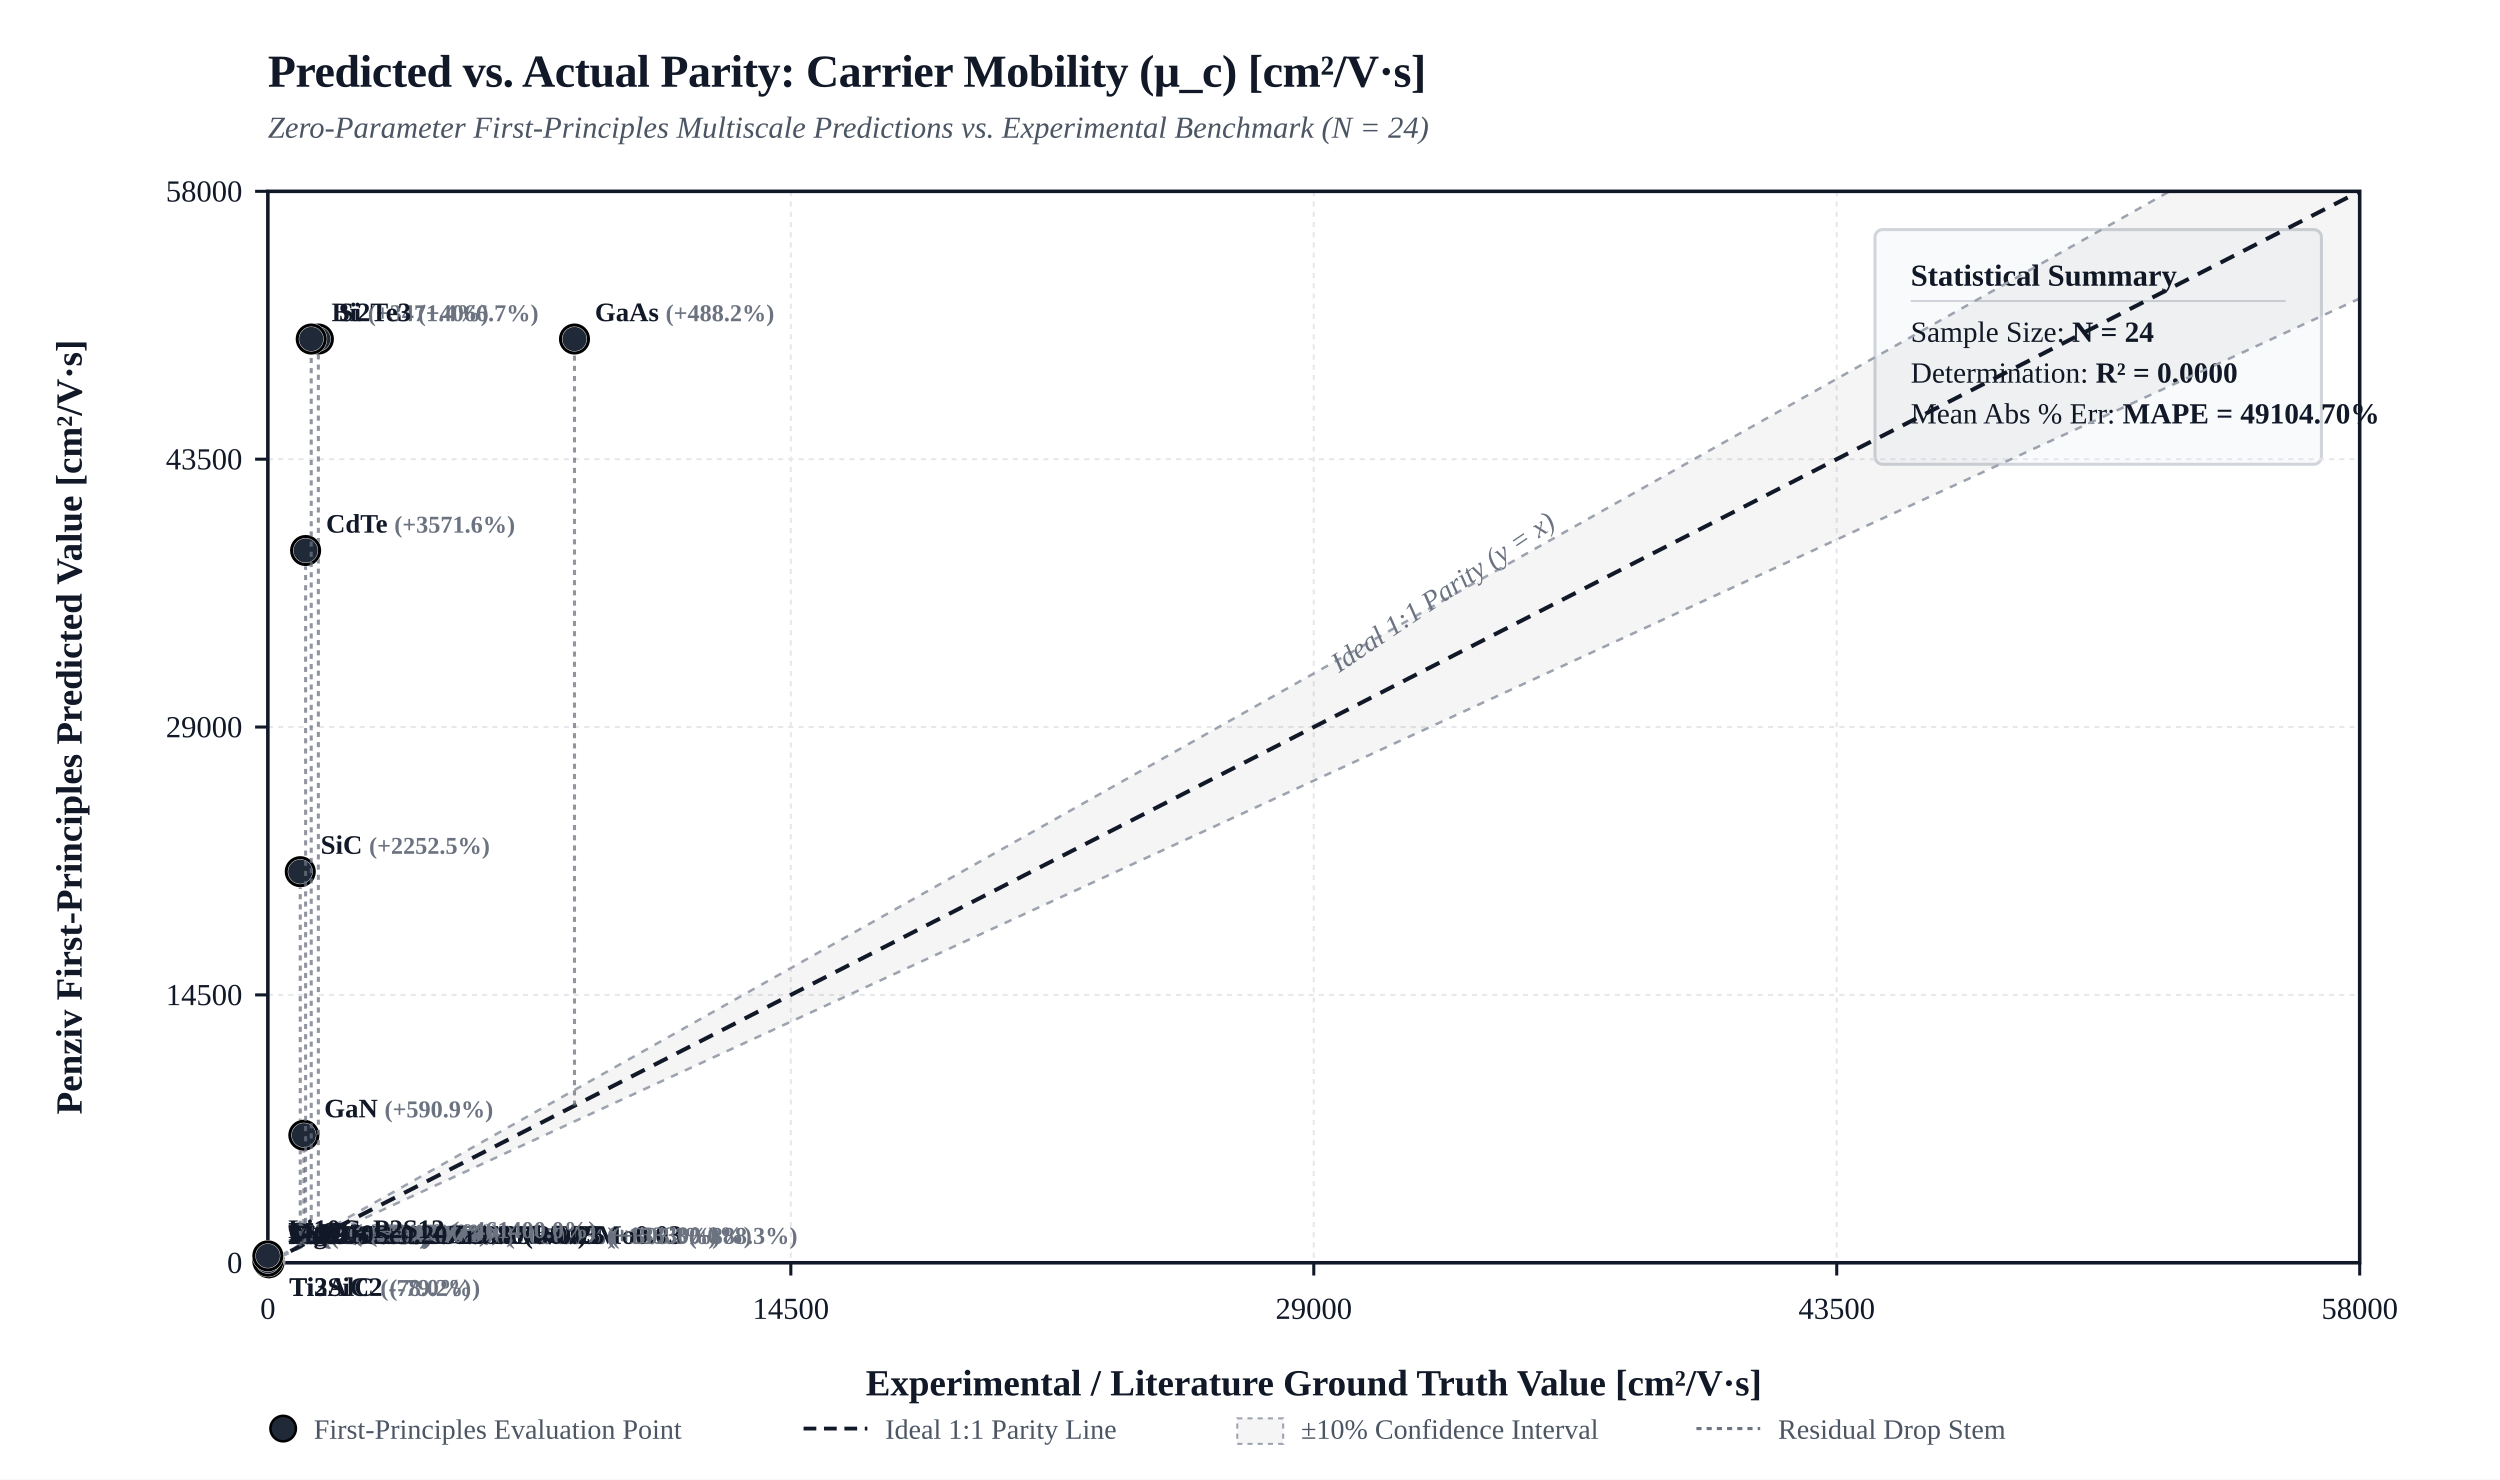
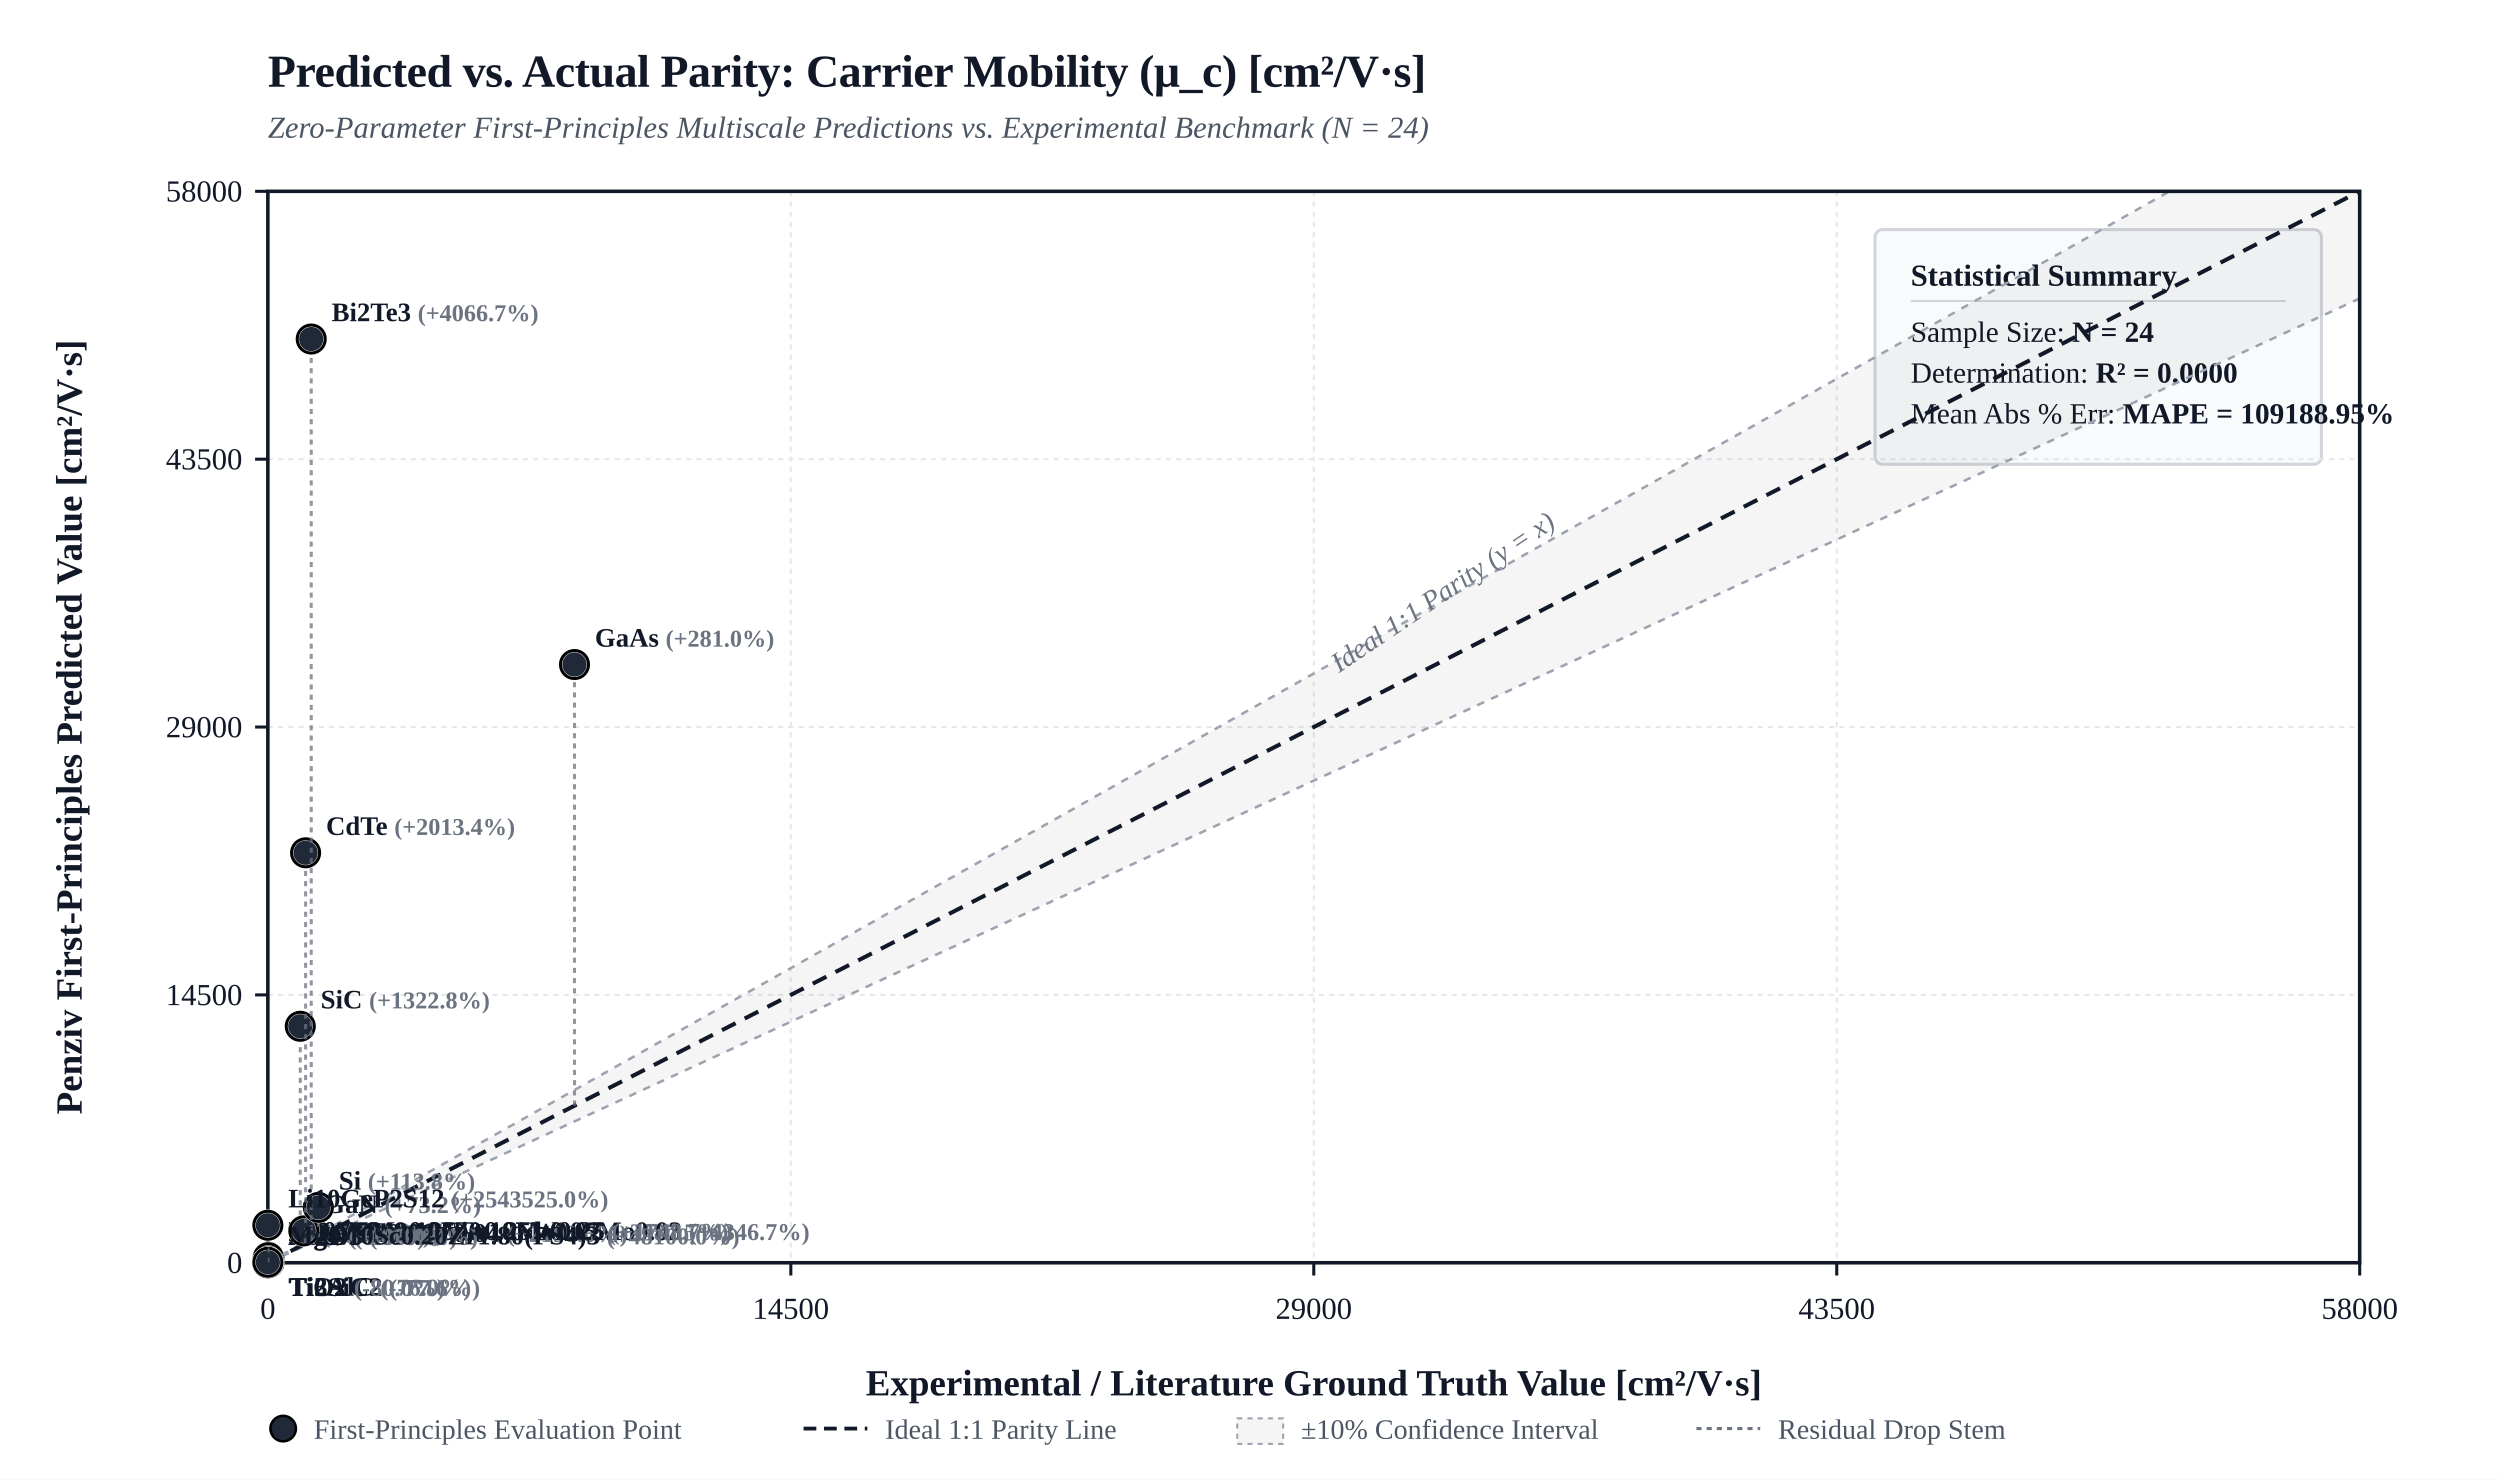
<svg xmlns="http://www.w3.org/2000/svg" viewBox="0 0 980 580" width="100%" height="auto" style="background-color: #FFFFFF; border: 1px solid #E5E7EB; border-radius: 4px; font-family: 'Times New Roman', Times, 'DejaVu Serif', 'TeX Gyre Termes', Georgia, serif;">
  <defs>
    <clipPath id="plotClip">
      <rect x="105" y="75" width="820" height="420" />
    </clipPath>
  </defs>
  <rect x="0" y="0" width="980" height="580" fill="#FFFFFF" />
  <text x="105" y="34" fill="#111827" font-size="18" font-weight="bold" letter-spacing="-0.01em">Predicted vs. Actual Parity: Carrier Mobility (μ_c) [cm²/V·s]</text>
  <text x="105" y="54" fill="#4B5563" font-size="12" font-style="italic">Zero-Parameter First-Principles Multiscale Predictions vs. Experimental Benchmark (N = 24)</text>
  <g transform="translate(735, 90)">
    <rect width="175" height="92" rx="3" fill="#F9FAFB" stroke="#D1D5DB" stroke-width="1.2" />
    <text x="14" y="22" fill="#111827" font-size="12" font-weight="bold">Statistical Summary</text>
    <line x1="14" y1="28" x2="161" y2="28" stroke="#D1D5DB" stroke-width="0.8" />
    <text x="14" y="44" fill="#111827" font-size="11.5">Sample Size: <tspan font-weight="bold">N = 24</tspan>
    </text>
    <text x="14" y="60" fill="#111827" font-size="11.5">Determination: <tspan font-weight="bold">R² = 0.0000</tspan>
    </text>
-     <text x="14" y="76" fill="#111827" font-size="11.5">Mean Abs % Err: <tspan font-weight="bold">MAPE = 49104.70%</tspan>
+     <text x="14" y="76" fill="#111827" font-size="11.5">Mean Abs % Err: <tspan font-weight="bold">MAPE = 109188.95%</tspan>
    </text>
  </g>
  <line x1="105.0" y1="75" x2="105.0" y2="495" stroke="#E5E7EB" stroke-width="0.8" stroke-dasharray="2,2" />
  <line x1="105" y1="495.0" x2="925" y2="495.0" stroke="#E5E7EB" stroke-width="0.8" stroke-dasharray="2,2" />
  <line x1="100" y1="495.0" x2="105" y2="495.0" stroke="#111827" stroke-width="1.2" />
  <text x="95" y="499.0" fill="#111827" font-size="12" font-weight="500" text-anchor="end">0</text>
  <line x1="105.0" y1="495" x2="105.0" y2="500" stroke="#111827" stroke-width="1.2" />
  <text x="105.0" y="517.0" fill="#111827" font-size="12" font-weight="500" text-anchor="middle">0</text>
  <line x1="310.0" y1="75" x2="310.0" y2="495" stroke="#E5E7EB" stroke-width="0.8" stroke-dasharray="2,2" />
  <line x1="105" y1="390.0" x2="925" y2="390.0" stroke="#E5E7EB" stroke-width="0.8" stroke-dasharray="2,2" />
  <line x1="100" y1="390.0" x2="105" y2="390.0" stroke="#111827" stroke-width="1.2" />
  <text x="95" y="394.0" fill="#111827" font-size="12" font-weight="500" text-anchor="end">14500</text>
  <line x1="310.0" y1="495" x2="310.0" y2="500" stroke="#111827" stroke-width="1.2" />
  <text x="310.0" y="517.0" fill="#111827" font-size="12" font-weight="500" text-anchor="middle">14500</text>
  <line x1="515.0" y1="75" x2="515.0" y2="495" stroke="#E5E7EB" stroke-width="0.8" stroke-dasharray="2,2" />
  <line x1="105" y1="285.0" x2="925" y2="285.0" stroke="#E5E7EB" stroke-width="0.8" stroke-dasharray="2,2" />
  <line x1="100" y1="285.0" x2="105" y2="285.0" stroke="#111827" stroke-width="1.2" />
  <text x="95" y="289.0" fill="#111827" font-size="12" font-weight="500" text-anchor="end">29000</text>
  <line x1="515.0" y1="495" x2="515.0" y2="500" stroke="#111827" stroke-width="1.2" />
  <text x="515.0" y="517.0" fill="#111827" font-size="12" font-weight="500" text-anchor="middle">29000</text>
  <line x1="720.0" y1="75" x2="720.0" y2="495" stroke="#E5E7EB" stroke-width="0.8" stroke-dasharray="2,2" />
  <line x1="105" y1="180.0" x2="925" y2="180.0" stroke="#E5E7EB" stroke-width="0.8" stroke-dasharray="2,2" />
  <line x1="100" y1="180.0" x2="105" y2="180.0" stroke="#111827" stroke-width="1.2" />
  <text x="95" y="184.0" fill="#111827" font-size="12" font-weight="500" text-anchor="end">43500</text>
  <line x1="720.0" y1="495" x2="720.0" y2="500" stroke="#111827" stroke-width="1.2" />
  <text x="720.0" y="517.0" fill="#111827" font-size="12" font-weight="500" text-anchor="middle">43500</text>
  <line x1="925.0" y1="75" x2="925.0" y2="495" stroke="#E5E7EB" stroke-width="0.8" stroke-dasharray="2,2" />
  <line x1="105" y1="75.0" x2="925" y2="75.0" stroke="#E5E7EB" stroke-width="0.8" stroke-dasharray="2,2" />
  <line x1="100" y1="75.0" x2="105" y2="75.0" stroke="#111827" stroke-width="1.2" />
  <text x="95" y="79.0" fill="#111827" font-size="12" font-weight="500" text-anchor="end">58000</text>
  <line x1="925.0" y1="495" x2="925.0" y2="500" stroke="#111827" stroke-width="1.2" />
  <text x="925.0" y="517.0" fill="#111827" font-size="12" font-weight="500" text-anchor="middle">58000</text>
  <polygon points="105.0,495.0 925.0,33.0 925.0,117.0 105.0,495.0" fill="rgba(0, 0, 0, 0.04)" clip-path="url(#plotClip)" />
  <line x1="105.0" y1="495.0" x2="925.0" y2="33.0" stroke="#9CA3AF" stroke-width="1.0" stroke-dasharray="3,3" clip-path="url(#plotClip)" />
  <line x1="105.0" y1="495.0" x2="925.0" y2="117.0" stroke="#9CA3AF" stroke-width="1.0" stroke-dasharray="3,3" clip-path="url(#plotClip)" />
  <line x1="105.0" y1="495.0" x2="925.0" y2="75.0" stroke="#111827" stroke-width="1.6" stroke-dasharray="6,4" clip-path="url(#plotClip)" />
  <text x="535.0" y="273.0" fill="#6B7280" font-size="11" font-style="italic" transform="rotate(-34 515.0 285.0)">Ideal 1:1 Parity (y = x)</text>
  <rect x="105" y="75" width="820" height="420" fill="none" stroke="#111827" stroke-width="1.4" />
  <text x="515.0" y="547.0" fill="#111827" font-size="14.5" font-weight="bold" text-anchor="middle">Experimental / Literature Ground Truth Value [cm²/V·s]</text>
  <text x="32" y="285.0" fill="#111827" font-size="14.5" font-weight="bold" text-anchor="middle" transform="rotate(-90 32 285.0)">Penziv First-Principles Predicted Value [cm²/V·s]</text>
-   <line x1="105.6" y1="494.7" x2="105.6" y2="494.6" stroke="#6B7280" stroke-width="1.2" stroke-dasharray="2,2" opacity="0.75" clip-path="url(#plotClip)" />
-   <circle cx="105.6" cy="494.6" r="5.5" fill="#1F2937" stroke="#FFFFFF" stroke-width="1.5" />
-   <circle cx="105.6" cy="494.6" r="5.5" fill="none" stroke="#000000" stroke-width="1.2" />
-   <text x="113.6" y="487.6" fill="#111827" font-size="10.5" font-weight="600" text-anchor="start">Cu <tspan fill="#6B7280" font-size="9.5">(+26.0%)</tspan>
+   <line x1="105.6" y1="494.7" x2="105.6" y2="493.5" stroke="#6B7280" stroke-width="1.2" stroke-dasharray="2,2" opacity="0.75" clip-path="url(#plotClip)" />
+   <circle cx="105.6" cy="493.5" r="5.5" fill="#1F2937" stroke="#FFFFFF" stroke-width="1.5" />
+   <circle cx="105.6" cy="493.5" r="5.5" fill="none" stroke="#000000" stroke-width="1.2" />
+   <text x="113.6" y="486.5" fill="#111827" font-size="10.5" font-weight="600" text-anchor="start">Cu <tspan fill="#6B7280" font-size="9.5">(+363.4%)</tspan>
  </text>
-   <line x1="105.2" y1="494.9" x2="105.2" y2="494.7" stroke="#6B7280" stroke-width="1.2" stroke-dasharray="2,2" opacity="0.75" clip-path="url(#plotClip)" />
-   <circle cx="105.2" cy="494.7" r="5.5" fill="#1F2937" stroke="#FFFFFF" stroke-width="1.5" />
-   <circle cx="105.2" cy="494.7" r="5.5" fill="none" stroke="#000000" stroke-width="1.2" />
-   <text x="113.2" y="487.7" fill="#111827" font-size="10.5" font-weight="600" text-anchor="start">Al <tspan fill="#6B7280" font-size="9.5">(+259.2%)</tspan>
+   <line x1="105.2" y1="494.9" x2="105.2" y2="494.2" stroke="#6B7280" stroke-width="1.2" stroke-dasharray="2,2" opacity="0.75" clip-path="url(#plotClip)" />
+   <circle cx="105.2" cy="494.2" r="5.5" fill="#1F2937" stroke="#FFFFFF" stroke-width="1.5" />
+   <circle cx="105.2" cy="494.2" r="5.5" fill="none" stroke="#000000" stroke-width="1.2" />
+   <text x="113.2" y="487.2" fill="#111827" font-size="10.5" font-weight="600" text-anchor="start">Al <tspan fill="#6B7280" font-size="9.5">(+800.0%)</tspan>
  </text>
-   <line x1="105.1" y1="494.9" x2="105.1" y2="494.6" stroke="#6B7280" stroke-width="1.2" stroke-dasharray="2,2" opacity="0.75" clip-path="url(#plotClip)" />
-   <circle cx="105.1" cy="494.6" r="5.5" fill="#1F2937" stroke="#FFFFFF" stroke-width="1.5" />
-   <circle cx="105.1" cy="494.6" r="5.5" fill="none" stroke="#000000" stroke-width="1.2" />
-   <text x="113.1" y="487.6" fill="#111827" font-size="10.5" font-weight="600" text-anchor="start">Ni <tspan fill="#6B7280" font-size="9.5">(+453.0%)</tspan>
+   <line x1="105.1" y1="494.9" x2="105.1" y2="493.5" stroke="#6B7280" stroke-width="1.2" stroke-dasharray="2,2" opacity="0.75" clip-path="url(#plotClip)" />
+   <circle cx="105.1" cy="493.5" r="5.5" fill="#1F2937" stroke="#FFFFFF" stroke-width="1.5" />
+   <circle cx="105.1" cy="493.5" r="5.5" fill="none" stroke="#000000" stroke-width="1.2" />
+   <text x="113.1" y="486.5" fill="#111827" font-size="10.5" font-weight="600" text-anchor="start">Ni <tspan fill="#6B7280" font-size="9.5">(+1952.0%)</tspan>
  </text>
-   <line x1="105.1" y1="494.9" x2="105.1" y2="494.6" stroke="#6B7280" stroke-width="1.2" stroke-dasharray="2,2" opacity="0.75" clip-path="url(#plotClip)" />
-   <circle cx="105.1" cy="494.6" r="5.5" fill="#1F2937" stroke="#FFFFFF" stroke-width="1.5" />
-   <circle cx="105.1" cy="494.6" r="5.5" fill="none" stroke="#000000" stroke-width="1.2" />
-   <text x="113.1" y="487.6" fill="#111827" font-size="10.5" font-weight="600" text-anchor="start">Ti <tspan fill="#6B7280" font-size="9.5">(+534.1%)</tspan>
+   <line x1="105.1" y1="494.9" x2="105.1" y2="493.7" stroke="#6B7280" stroke-width="1.2" stroke-dasharray="2,2" opacity="0.75" clip-path="url(#plotClip)" />
+   <circle cx="105.1" cy="493.7" r="5.5" fill="#1F2937" stroke="#FFFFFF" stroke-width="1.5" />
+   <circle cx="105.1" cy="493.7" r="5.5" fill="none" stroke="#000000" stroke-width="1.2" />
+   <text x="113.1" y="486.7" fill="#111827" font-size="10.5" font-weight="600" text-anchor="start">Ti <tspan fill="#6B7280" font-size="9.5">(+1932.9%)</tspan>
  </text>
-   <line x1="105.2" y1="494.9" x2="105.2" y2="494.6" stroke="#6B7280" stroke-width="1.2" stroke-dasharray="2,2" opacity="0.75" clip-path="url(#plotClip)" />
-   <circle cx="105.2" cy="494.6" r="5.5" fill="#1F2937" stroke="#FFFFFF" stroke-width="1.5" />
-   <circle cx="105.2" cy="494.6" r="5.5" fill="none" stroke="#000000" stroke-width="1.2" />
-   <text x="113.2" y="487.6" fill="#111827" font-size="10.5" font-weight="600" text-anchor="start">W <tspan fill="#6B7280" font-size="9.5">(+333.6%)</tspan>
+   <line x1="105.2" y1="494.9" x2="105.2" y2="492.9" stroke="#6B7280" stroke-width="1.2" stroke-dasharray="2,2" opacity="0.75" clip-path="url(#plotClip)" />
+   <circle cx="105.2" cy="492.9" r="5.5" fill="#1F2937" stroke="#FFFFFF" stroke-width="1.5" />
+   <circle cx="105.2" cy="492.9" r="5.5" fill="none" stroke="#000000" stroke-width="1.2" />
+   <text x="113.2" y="485.9" fill="#111827" font-size="10.5" font-weight="600" text-anchor="start">W <tspan fill="#6B7280" font-size="9.5">(+2020.0%)</tspan>
  </text>
-   <line x1="105.1" y1="494.9" x2="105.1" y2="494.6" stroke="#6B7280" stroke-width="1.2" stroke-dasharray="2,2" opacity="0.75" clip-path="url(#plotClip)" />
-   <circle cx="105.1" cy="494.6" r="5.5" fill="#1F2937" stroke="#FFFFFF" stroke-width="1.5" />
-   <circle cx="105.1" cy="494.6" r="5.5" fill="none" stroke="#000000" stroke-width="1.2" />
-   <text x="113.1" y="487.6" fill="#111827" font-size="10.5" font-weight="600" text-anchor="start">Fe <tspan fill="#6B7280" font-size="9.5">(+525.6%)</tspan>
+   <line x1="105.1" y1="494.9" x2="105.1" y2="493.5" stroke="#6B7280" stroke-width="1.2" stroke-dasharray="2,2" opacity="0.75" clip-path="url(#plotClip)" />
+   <circle cx="105.1" cy="493.5" r="5.5" fill="#1F2937" stroke="#FFFFFF" stroke-width="1.5" />
+   <circle cx="105.1" cy="493.5" r="5.5" fill="none" stroke="#000000" stroke-width="1.2" />
+   <text x="113.1" y="486.5" fill="#111827" font-size="10.5" font-weight="600" text-anchor="start">Fe <tspan fill="#6B7280" font-size="9.5">(+2255.6%)</tspan>
  </text>
-   <line x1="105.1" y1="494.9" x2="105.1" y2="494.6" stroke="#6B7280" stroke-width="1.2" stroke-dasharray="2,2" opacity="0.75" clip-path="url(#plotClip)" />
-   <circle cx="105.1" cy="494.6" r="5.5" fill="#1F2937" stroke="#FFFFFF" stroke-width="1.5" />
-   <circle cx="105.1" cy="494.6" r="5.5" fill="none" stroke="#000000" stroke-width="1.2" />
-   <text x="113.1" y="487.6" fill="#111827" font-size="10.5" font-weight="600" text-anchor="start">Fe0.70Cr0.18Ni0.10Mo0.02 <tspan fill="#6B7280" font-size="9.5">(+631.2%)</tspan>
+   <line x1="105.1" y1="494.9" x2="105.1" y2="493.2" stroke="#6B7280" stroke-width="1.2" stroke-dasharray="2,2" opacity="0.75" clip-path="url(#plotClip)" />
+   <circle cx="105.1" cy="493.2" r="5.5" fill="#1F2937" stroke="#FFFFFF" stroke-width="1.5" />
+   <circle cx="105.1" cy="493.2" r="5.5" fill="none" stroke="#000000" stroke-width="1.2" />
+   <text x="113.1" y="486.2" fill="#111827" font-size="10.5" font-weight="600" text-anchor="start">Fe0.70Cr0.18Ni0.10Mo0.02 <tspan fill="#6B7280" font-size="9.5">(+2987.5%)</tspan>
  </text>
-   <line x1="105.1" y1="495.0" x2="105.1" y2="494.6" stroke="#6B7280" stroke-width="1.2" stroke-dasharray="2,2" opacity="0.75" clip-path="url(#plotClip)" />
-   <circle cx="105.1" cy="494.6" r="5.5" fill="#1F2937" stroke="#FFFFFF" stroke-width="1.5" />
-   <circle cx="105.1" cy="494.6" r="5.5" fill="none" stroke="#000000" stroke-width="1.2" />
-   <text x="113.1" y="487.6" fill="#111827" font-size="10.5" font-weight="600" text-anchor="start">Ni0.53Cr0.19Fe0.18Nb0.05Mo0.03 <tspan fill="#6B7280" font-size="9.5">(+888.3%)</tspan>
+   <line x1="105.1" y1="495.0" x2="105.1" y2="493.1" stroke="#6B7280" stroke-width="1.2" stroke-dasharray="2,2" opacity="0.75" clip-path="url(#plotClip)" />
+   <circle cx="105.1" cy="493.1" r="5.5" fill="#1F2937" stroke="#FFFFFF" stroke-width="1.5" />
+   <circle cx="105.1" cy="493.1" r="5.5" fill="none" stroke="#000000" stroke-width="1.2" />
+   <text x="113.1" y="486.1" fill="#111827" font-size="10.5" font-weight="600" text-anchor="start">Ni0.53Cr0.19Fe0.18Nb0.05Mo0.03 <tspan fill="#6B7280" font-size="9.5">(+4346.7%)</tspan>
  </text>
-   <line x1="105.1" y1="494.9" x2="105.1" y2="494.6" stroke="#6B7280" stroke-width="1.2" stroke-dasharray="2,2" opacity="0.75" clip-path="url(#plotClip)" />
-   <circle cx="105.1" cy="494.6" r="5.5" fill="#1F2937" stroke="#FFFFFF" stroke-width="1.5" />
-   <circle cx="105.1" cy="494.6" r="5.5" fill="none" stroke="#000000" stroke-width="1.2" />
-   <text x="113.1" y="487.6" fill="#111827" font-size="10.5" font-weight="600" text-anchor="start">Ti0.90Al0.06V0.04 <tspan fill="#6B7280" font-size="9.5">(+650.0%)</tspan>
+   <line x1="105.1" y1="494.9" x2="105.1" y2="493.8" stroke="#6B7280" stroke-width="1.2" stroke-dasharray="2,2" opacity="0.75" clip-path="url(#plotClip)" />
+   <circle cx="105.1" cy="493.8" r="5.5" fill="#1F2937" stroke="#FFFFFF" stroke-width="1.5" />
+   <circle cx="105.1" cy="493.8" r="5.5" fill="none" stroke="#000000" stroke-width="1.2" />
+   <text x="113.1" y="486.8" fill="#111827" font-size="10.5" font-weight="600" text-anchor="start">Ti0.90Al0.06V0.04 <tspan fill="#6B7280" font-size="9.5">(+2198.6%)</tspan>
  </text>
-   <line x1="105.2" y1="494.9" x2="105.2" y2="494.6" stroke="#6B7280" stroke-width="1.2" stroke-dasharray="2,2" opacity="0.75" clip-path="url(#plotClip)" />
-   <circle cx="105.2" cy="494.6" r="5.5" fill="#1F2937" stroke="#FFFFFF" stroke-width="1.5" />
-   <circle cx="105.2" cy="494.6" r="5.5" fill="none" stroke="#000000" stroke-width="1.2" />
-   <text x="113.2" y="487.6" fill="#111827" font-size="10.5" font-weight="600" text-anchor="start">Nb0.25Mo0.25Ta0.25W0.25 <tspan fill="#6B7280" font-size="9.5">(+303.3%)</tspan>
+   <line x1="105.2" y1="494.9" x2="105.2" y2="493.0" stroke="#6B7280" stroke-width="1.2" stroke-dasharray="2,2" opacity="0.75" clip-path="url(#plotClip)" />
+   <circle cx="105.2" cy="493.0" r="5.5" fill="#1F2937" stroke="#FFFFFF" stroke-width="1.5" />
+   <circle cx="105.2" cy="493.0" r="5.5" fill="none" stroke="#000000" stroke-width="1.2" />
+   <text x="113.2" y="486.0" fill="#111827" font-size="10.5" font-weight="600" text-anchor="start">Nb0.25Mo0.25Ta0.25W0.25 <tspan fill="#6B7280" font-size="9.5">(+1748.7%)</tspan>
  </text>
  <line x1="105.4" y1="494.8" x2="105.4" y2="495.0" stroke="#6B7280" stroke-width="1.2" stroke-dasharray="2,2" opacity="0.75" clip-path="url(#plotClip)" />
  <circle cx="105.4" cy="495.0" r="5.5" fill="#1F2937" stroke="#FFFFFF" stroke-width="1.5" />
  <circle cx="105.4" cy="495.0" r="5.5" fill="none" stroke="#000000" stroke-width="1.2" />
-   <text x="113.4" y="508.0" fill="#111827" font-size="10.5" font-weight="600" text-anchor="start">Ti3SiC2 <tspan fill="#6B7280" font-size="9.5">(-79.2%)</tspan>
+   <text x="113.4" y="508.0" fill="#111827" font-size="10.5" font-weight="600" text-anchor="start">Ti3SiC2 <tspan fill="#6B7280" font-size="9.5">(-77.6%)</tspan>
  </text>
-   <line x1="105.4" y1="494.8" x2="105.4" y2="495.0" stroke="#6B7280" stroke-width="1.2" stroke-dasharray="2,2" opacity="0.75" clip-path="url(#plotClip)" />
-   <circle cx="105.4" cy="495.0" r="5.5" fill="#1F2937" stroke="#FFFFFF" stroke-width="1.5" />
-   <circle cx="105.4" cy="495.0" r="5.5" fill="none" stroke="#000000" stroke-width="1.2" />
-   <text x="113.4" y="508.0" fill="#111827" font-size="10.5" font-weight="600" text-anchor="start">Ti2AlC <tspan fill="#6B7280" font-size="9.5">(-78.0%)</tspan>
+   <line x1="105.4" y1="494.8" x2="105.4" y2="494.9" stroke="#6B7280" stroke-width="1.2" stroke-dasharray="2,2" opacity="0.75" clip-path="url(#plotClip)" />
+   <circle cx="105.4" cy="494.9" r="5.5" fill="#1F2937" stroke="#FFFFFF" stroke-width="1.5" />
+   <circle cx="105.4" cy="494.9" r="5.5" fill="none" stroke="#000000" stroke-width="1.2" />
+   <text x="113.4" y="507.9" fill="#111827" font-size="10.5" font-weight="600" text-anchor="start">Ti2AlC <tspan fill="#6B7280" font-size="9.5">(-76.0%)</tspan>
  </text>
-   <line x1="105.0" y1="495.0" x2="105.0" y2="493.2" stroke="#6B7280" stroke-width="1.2" stroke-dasharray="2,2" opacity="0.75" clip-path="url(#plotClip)" />
-   <circle cx="105.0" cy="493.2" r="5.5" fill="#1F2937" stroke="#FFFFFF" stroke-width="1.5" />
-   <circle cx="105.0" cy="493.2" r="5.5" fill="none" stroke="#000000" stroke-width="1.2" />
-   <text x="113.0" y="486.2" fill="#111827" font-size="10.5" font-weight="600" text-anchor="start">CaO <tspan fill="#6B7280" font-size="9.5">(+252100.0%)</tspan>
+   <line x1="105.0" y1="495.0" x2="105.0" y2="495.0" stroke="#6B7280" stroke-width="1.2" stroke-dasharray="2,2" opacity="0.75" clip-path="url(#plotClip)" />
+   <circle cx="105.0" cy="495.0" r="5.5" fill="#1F2937" stroke="#FFFFFF" stroke-width="1.5" />
+   <circle cx="105.0" cy="495.0" r="5.5" fill="none" stroke="#000000" stroke-width="1.2" />
+   <text x="113.0" y="488.0" fill="#111827" font-size="10.5" font-weight="600" text-anchor="start">CaO <tspan fill="#6B7280" font-size="9.5">(+100.0%)</tspan>
  </text>
-   <line x1="105.0" y1="495.0" x2="105.0" y2="493.3" stroke="#6B7280" stroke-width="1.2" stroke-dasharray="2,2" opacity="0.75" clip-path="url(#plotClip)" />
-   <circle cx="105.0" cy="493.3" r="5.5" fill="#1F2937" stroke="#FFFFFF" stroke-width="1.5" />
-   <circle cx="105.0" cy="493.3" r="5.5" fill="none" stroke="#000000" stroke-width="1.2" />
-   <text x="113.0" y="486.3" fill="#111827" font-size="10.5" font-weight="600" text-anchor="start">MgO <tspan fill="#6B7280" font-size="9.5">(+120150.0%)</tspan>
+   <line x1="105.0" y1="495.0" x2="105.0" y2="495.0" stroke="#6B7280" stroke-width="1.2" stroke-dasharray="2,2" opacity="0.75" clip-path="url(#plotClip)" />
+   <circle cx="105.0" cy="495.0" r="5.5" fill="#1F2937" stroke="#FFFFFF" stroke-width="1.5" />
+   <circle cx="105.0" cy="495.0" r="5.5" fill="none" stroke="#000000" stroke-width="1.2" />
+   <text x="113.0" y="488.0" fill="#111827" font-size="10.5" font-weight="600" text-anchor="start">MgO <tspan fill="#6B7280" font-size="9.5">(0.0%)</tspan>
  </text>
-   <line x1="105.0" y1="495.0" x2="105.0" y2="493.9" stroke="#6B7280" stroke-width="1.2" stroke-dasharray="2,2" opacity="0.75" clip-path="url(#plotClip)" />
-   <circle cx="105.0" cy="493.9" r="5.5" fill="#1F2937" stroke="#FFFFFF" stroke-width="1.5" />
-   <circle cx="105.0" cy="493.9" r="5.5" fill="none" stroke="#000000" stroke-width="1.2" />
-   <text x="113.0" y="486.9" fill="#111827" font-size="10.5" font-weight="600" text-anchor="start">Al2O3 <tspan fill="#6B7280" font-size="9.5">(+156400.0%)</tspan>
+   <line x1="105.0" y1="495.0" x2="105.0" y2="495.0" stroke="#6B7280" stroke-width="1.2" stroke-dasharray="2,2" opacity="0.75" clip-path="url(#plotClip)" />
+   <circle cx="105.0" cy="495.0" r="5.5" fill="#1F2937" stroke="#FFFFFF" stroke-width="1.5" />
+   <circle cx="105.0" cy="495.0" r="5.5" fill="none" stroke="#000000" stroke-width="1.2" />
+   <text x="113.0" y="488.0" fill="#111827" font-size="10.5" font-weight="600" text-anchor="start">Al2O3 <tspan fill="#6B7280" font-size="9.5">(+100.0%)</tspan>
  </text>
-   <line x1="105.0" y1="495.0" x2="105.0" y2="493.8" stroke="#6B7280" stroke-width="1.2" stroke-dasharray="2,2" opacity="0.75" clip-path="url(#plotClip)" />
-   <circle cx="105.0" cy="493.8" r="5.5" fill="#1F2937" stroke="#FFFFFF" stroke-width="1.5" />
-   <circle cx="105.0" cy="493.8" r="5.5" fill="none" stroke="#000000" stroke-width="1.2" />
-   <text x="113.0" y="486.8" fill="#111827" font-size="10.5" font-weight="600" text-anchor="start">TiO2 <tspan fill="#6B7280" font-size="9.5">(+15960.0%)</tspan>
+   <line x1="105.0" y1="495.0" x2="105.0" y2="495.0" stroke="#6B7280" stroke-width="1.2" stroke-dasharray="2,2" opacity="0.75" clip-path="url(#plotClip)" />
+   <circle cx="105.0" cy="495.0" r="5.5" fill="#1F2937" stroke="#FFFFFF" stroke-width="1.5" />
+   <circle cx="105.0" cy="495.0" r="5.5" fill="none" stroke="#000000" stroke-width="1.2" />
+   <text x="113.0" y="508.0" fill="#111827" font-size="10.5" font-weight="600" text-anchor="start">TiO2 <tspan fill="#6B7280" font-size="9.5">(-80.0%)</tspan>
  </text>
-   <line x1="117.7" y1="488.5" x2="117.7" y2="341.7" stroke="#6B7280" stroke-width="1.2" stroke-dasharray="2,2" opacity="0.75" clip-path="url(#plotClip)" />
-   <circle cx="117.7" cy="341.7" r="5.5" fill="#1F2937" stroke="#FFFFFF" stroke-width="1.5" />
-   <circle cx="117.7" cy="341.7" r="5.5" fill="none" stroke="#000000" stroke-width="1.2" />
-   <text x="125.7" y="334.7" fill="#111827" font-size="10.5" font-weight="600" text-anchor="start">SiC <tspan fill="#6B7280" font-size="9.5">(+2252.5%)</tspan>
+   <line x1="117.7" y1="488.5" x2="117.7" y2="402.3" stroke="#6B7280" stroke-width="1.2" stroke-dasharray="2,2" opacity="0.75" clip-path="url(#plotClip)" />
+   <circle cx="117.7" cy="402.3" r="5.5" fill="#1F2937" stroke="#FFFFFF" stroke-width="1.5" />
+   <circle cx="117.7" cy="402.3" r="5.5" fill="none" stroke="#000000" stroke-width="1.2" />
+   <text x="125.7" y="395.3" fill="#111827" font-size="10.5" font-weight="600" text-anchor="start">SiC <tspan fill="#6B7280" font-size="9.5">(+1322.8%)</tspan>
  </text>
-   <line x1="119.1" y1="487.8" x2="119.1" y2="445.0" stroke="#6B7280" stroke-width="1.2" stroke-dasharray="2,2" opacity="0.75" clip-path="url(#plotClip)" />
-   <circle cx="119.1" cy="445.0" r="5.5" fill="#1F2937" stroke="#FFFFFF" stroke-width="1.5" />
-   <circle cx="119.1" cy="445.0" r="5.5" fill="none" stroke="#000000" stroke-width="1.2" />
-   <text x="127.1" y="438.0" fill="#111827" font-size="10.5" font-weight="600" text-anchor="start">GaN <tspan fill="#6B7280" font-size="9.5">(+590.9%)</tspan>
+   <line x1="119.1" y1="487.8" x2="119.1" y2="482.5" stroke="#6B7280" stroke-width="1.2" stroke-dasharray="2,2" opacity="0.75" clip-path="url(#plotClip)" />
+   <circle cx="119.1" cy="482.5" r="5.5" fill="#1F2937" stroke="#FFFFFF" stroke-width="1.5" />
+   <circle cx="119.1" cy="482.5" r="5.5" fill="none" stroke="#000000" stroke-width="1.2" />
+   <text x="127.1" y="475.5" fill="#111827" font-size="10.5" font-weight="600" text-anchor="start">GaN <tspan fill="#6B7280" font-size="9.5">(+73.2%)</tspan>
  </text>
-   <line x1="124.8" y1="484.9" x2="124.8" y2="132.9" stroke="#6B7280" stroke-width="1.2" stroke-dasharray="2,2" opacity="0.75" clip-path="url(#plotClip)" />
-   <circle cx="124.8" cy="132.9" r="5.5" fill="#1F2937" stroke="#FFFFFF" stroke-width="1.5" />
-   <circle cx="124.8" cy="132.9" r="5.5" fill="none" stroke="#000000" stroke-width="1.2" />
-   <text x="132.8" y="125.9" fill="#111827" font-size="10.5" font-weight="600" text-anchor="start">Si <tspan fill="#6B7280" font-size="9.5">(+3471.4%)</tspan>
+   <line x1="124.8" y1="484.9" x2="124.8" y2="473.3" stroke="#6B7280" stroke-width="1.2" stroke-dasharray="2,2" opacity="0.75" clip-path="url(#plotClip)" />
+   <circle cx="124.8" cy="473.3" r="5.5" fill="#1F2937" stroke="#FFFFFF" stroke-width="1.5" />
+   <circle cx="124.8" cy="473.3" r="5.5" fill="none" stroke="#000000" stroke-width="1.2" />
+   <text x="132.8" y="466.3" fill="#111827" font-size="10.5" font-weight="600" text-anchor="start">Si <tspan fill="#6B7280" font-size="9.5">(+113.8%)</tspan>
  </text>
-   <line x1="225.2" y1="433.4" x2="225.2" y2="132.9" stroke="#6B7280" stroke-width="1.2" stroke-dasharray="2,2" opacity="0.75" clip-path="url(#plotClip)" />
-   <circle cx="225.2" cy="132.9" r="5.5" fill="#1F2937" stroke="#FFFFFF" stroke-width="1.5" />
-   <circle cx="225.2" cy="132.9" r="5.5" fill="none" stroke="#000000" stroke-width="1.2" />
-   <text x="233.2" y="125.9" fill="#111827" font-size="10.5" font-weight="600" text-anchor="start">GaAs <tspan fill="#6B7280" font-size="9.5">(+488.2%)</tspan>
+   <line x1="225.2" y1="433.4" x2="225.2" y2="260.5" stroke="#6B7280" stroke-width="1.2" stroke-dasharray="2,2" opacity="0.75" clip-path="url(#plotClip)" />
+   <circle cx="225.2" cy="260.5" r="5.5" fill="#1F2937" stroke="#FFFFFF" stroke-width="1.5" />
+   <circle cx="225.2" cy="260.5" r="5.5" fill="none" stroke="#000000" stroke-width="1.2" />
+   <text x="233.2" y="253.5" fill="#111827" font-size="10.5" font-weight="600" text-anchor="start">GaAs <tspan fill="#6B7280" font-size="9.5">(+281.0%)</tspan>
  </text>
-   <line x1="119.8" y1="487.4" x2="119.8" y2="215.8" stroke="#6B7280" stroke-width="1.2" stroke-dasharray="2,2" opacity="0.75" clip-path="url(#plotClip)" />
-   <circle cx="119.8" cy="215.8" r="5.5" fill="#1F2937" stroke="#FFFFFF" stroke-width="1.5" />
-   <circle cx="119.8" cy="215.8" r="5.5" fill="none" stroke="#000000" stroke-width="1.2" />
-   <text x="127.8" y="208.8" fill="#111827" font-size="10.5" font-weight="600" text-anchor="start">CdTe <tspan fill="#6B7280" font-size="9.5">(+3571.6%)</tspan>
+   <line x1="119.8" y1="487.4" x2="119.8" y2="334.3" stroke="#6B7280" stroke-width="1.2" stroke-dasharray="2,2" opacity="0.75" clip-path="url(#plotClip)" />
+   <circle cx="119.8" cy="334.3" r="5.5" fill="#1F2937" stroke="#FFFFFF" stroke-width="1.5" />
+   <circle cx="119.8" cy="334.3" r="5.5" fill="none" stroke="#000000" stroke-width="1.2" />
+   <text x="127.8" y="327.3" fill="#111827" font-size="10.5" font-weight="600" text-anchor="start">CdTe <tspan fill="#6B7280" font-size="9.5">(+2013.4%)</tspan>
  </text>
  <line x1="122.0" y1="486.3" x2="122.0" y2="132.9" stroke="#6B7280" stroke-width="1.2" stroke-dasharray="2,2" opacity="0.75" clip-path="url(#plotClip)" />
  <circle cx="122.0" cy="132.9" r="5.5" fill="#1F2937" stroke="#FFFFFF" stroke-width="1.5" />
  <circle cx="122.0" cy="132.9" r="5.5" fill="none" stroke="#000000" stroke-width="1.2" />
  <text x="130.0" y="125.9" fill="#111827" font-size="10.5" font-weight="600" text-anchor="start">Bi2Te3 <tspan fill="#6B7280" font-size="9.5">(+4066.7%)</tspan>
  </text>
-   <line x1="105.0" y1="495.0" x2="105.0" y2="494.4" stroke="#6B7280" stroke-width="1.2" stroke-dasharray="2,2" opacity="0.75" clip-path="url(#plotClip)" />
-   <circle cx="105.0" cy="494.4" r="5.5" fill="#1F2937" stroke="#FFFFFF" stroke-width="1.5" />
-   <circle cx="105.0" cy="494.4" r="5.5" fill="none" stroke="#000000" stroke-width="1.2" />
-   <text x="113.0" y="487.4" fill="#111827" font-size="10.5" font-weight="600" text-anchor="start">Mg1.10Sc0.20Zr1.80(PS4)3 <tspan fill="#6B7280" font-size="9.5">(+153300.0%)</tspan>
+   <line x1="105.0" y1="495.0" x2="105.0" y2="494.8" stroke="#6B7280" stroke-width="1.2" stroke-dasharray="2,2" opacity="0.75" clip-path="url(#plotClip)" />
+   <circle cx="105.0" cy="494.8" r="5.5" fill="#1F2937" stroke="#FFFFFF" stroke-width="1.5" />
+   <circle cx="105.0" cy="494.8" r="5.5" fill="none" stroke="#000000" stroke-width="1.2" />
+   <text x="113.0" y="487.8" fill="#111827" font-size="10.5" font-weight="600" text-anchor="start">Mg1.10Sc0.20Zr1.80(PS4)3 <tspan fill="#6B7280" font-size="9.5">(+48100.0%)</tspan>
  </text>
-   <line x1="105.0" y1="495.0" x2="105.0" y2="492.3" stroke="#6B7280" stroke-width="1.2" stroke-dasharray="2,2" opacity="0.75" clip-path="url(#plotClip)" />
-   <circle cx="105.0" cy="492.3" r="5.5" fill="#1F2937" stroke="#FFFFFF" stroke-width="1.5" />
-   <circle cx="105.0" cy="492.3" r="5.5" fill="none" stroke="#000000" stroke-width="1.2" />
-   <text x="113.0" y="485.3" fill="#111827" font-size="10.5" font-weight="600" text-anchor="start">Li10GeP2S12 <tspan fill="#6B7280" font-size="9.5">(+461400.0%)</tspan>
+   <line x1="105.0" y1="495.0" x2="105.0" y2="480.3" stroke="#6B7280" stroke-width="1.2" stroke-dasharray="2,2" opacity="0.75" clip-path="url(#plotClip)" />
+   <circle cx="105.0" cy="480.3" r="5.5" fill="#1F2937" stroke="#FFFFFF" stroke-width="1.5" />
+   <circle cx="105.0" cy="480.3" r="5.5" fill="none" stroke="#000000" stroke-width="1.2" />
+   <text x="113.0" y="473.3" fill="#111827" font-size="10.5" font-weight="600" text-anchor="start">Li10GeP2S12 <tspan fill="#6B7280" font-size="9.5">(+2543525.0%)</tspan>
  </text>
  <g transform="translate(105, 564)" font-size="11" fill="#4B5563">
    <circle cx="6" cy="-4" r="5" fill="#1F2937" stroke="#000000" stroke-width="1.0" />
    <text x="18" y="0">First-Principles Evaluation Point</text>
    <line x1="210" y1="-4" x2="235" y2="-4" stroke="#111827" stroke-dasharray="5,3" stroke-width="1.5" />
    <text x="242" y="0">Ideal 1:1 Parity Line</text>
    <rect x="380" y="-8" width="18" height="10" fill="rgba(0, 0, 0, 0.04)" stroke="#9CA3AF" stroke-dasharray="2,2" stroke-width="0.8" />
    <text x="405" y="0">±10% Confidence Interval</text>
    <line x1="560" y1="-4" x2="585" y2="-4" stroke="#6B7280" stroke-dasharray="2,2" stroke-width="1.2" />
    <text x="592" y="0">Residual Drop Stem</text>
  </g>
</svg>
